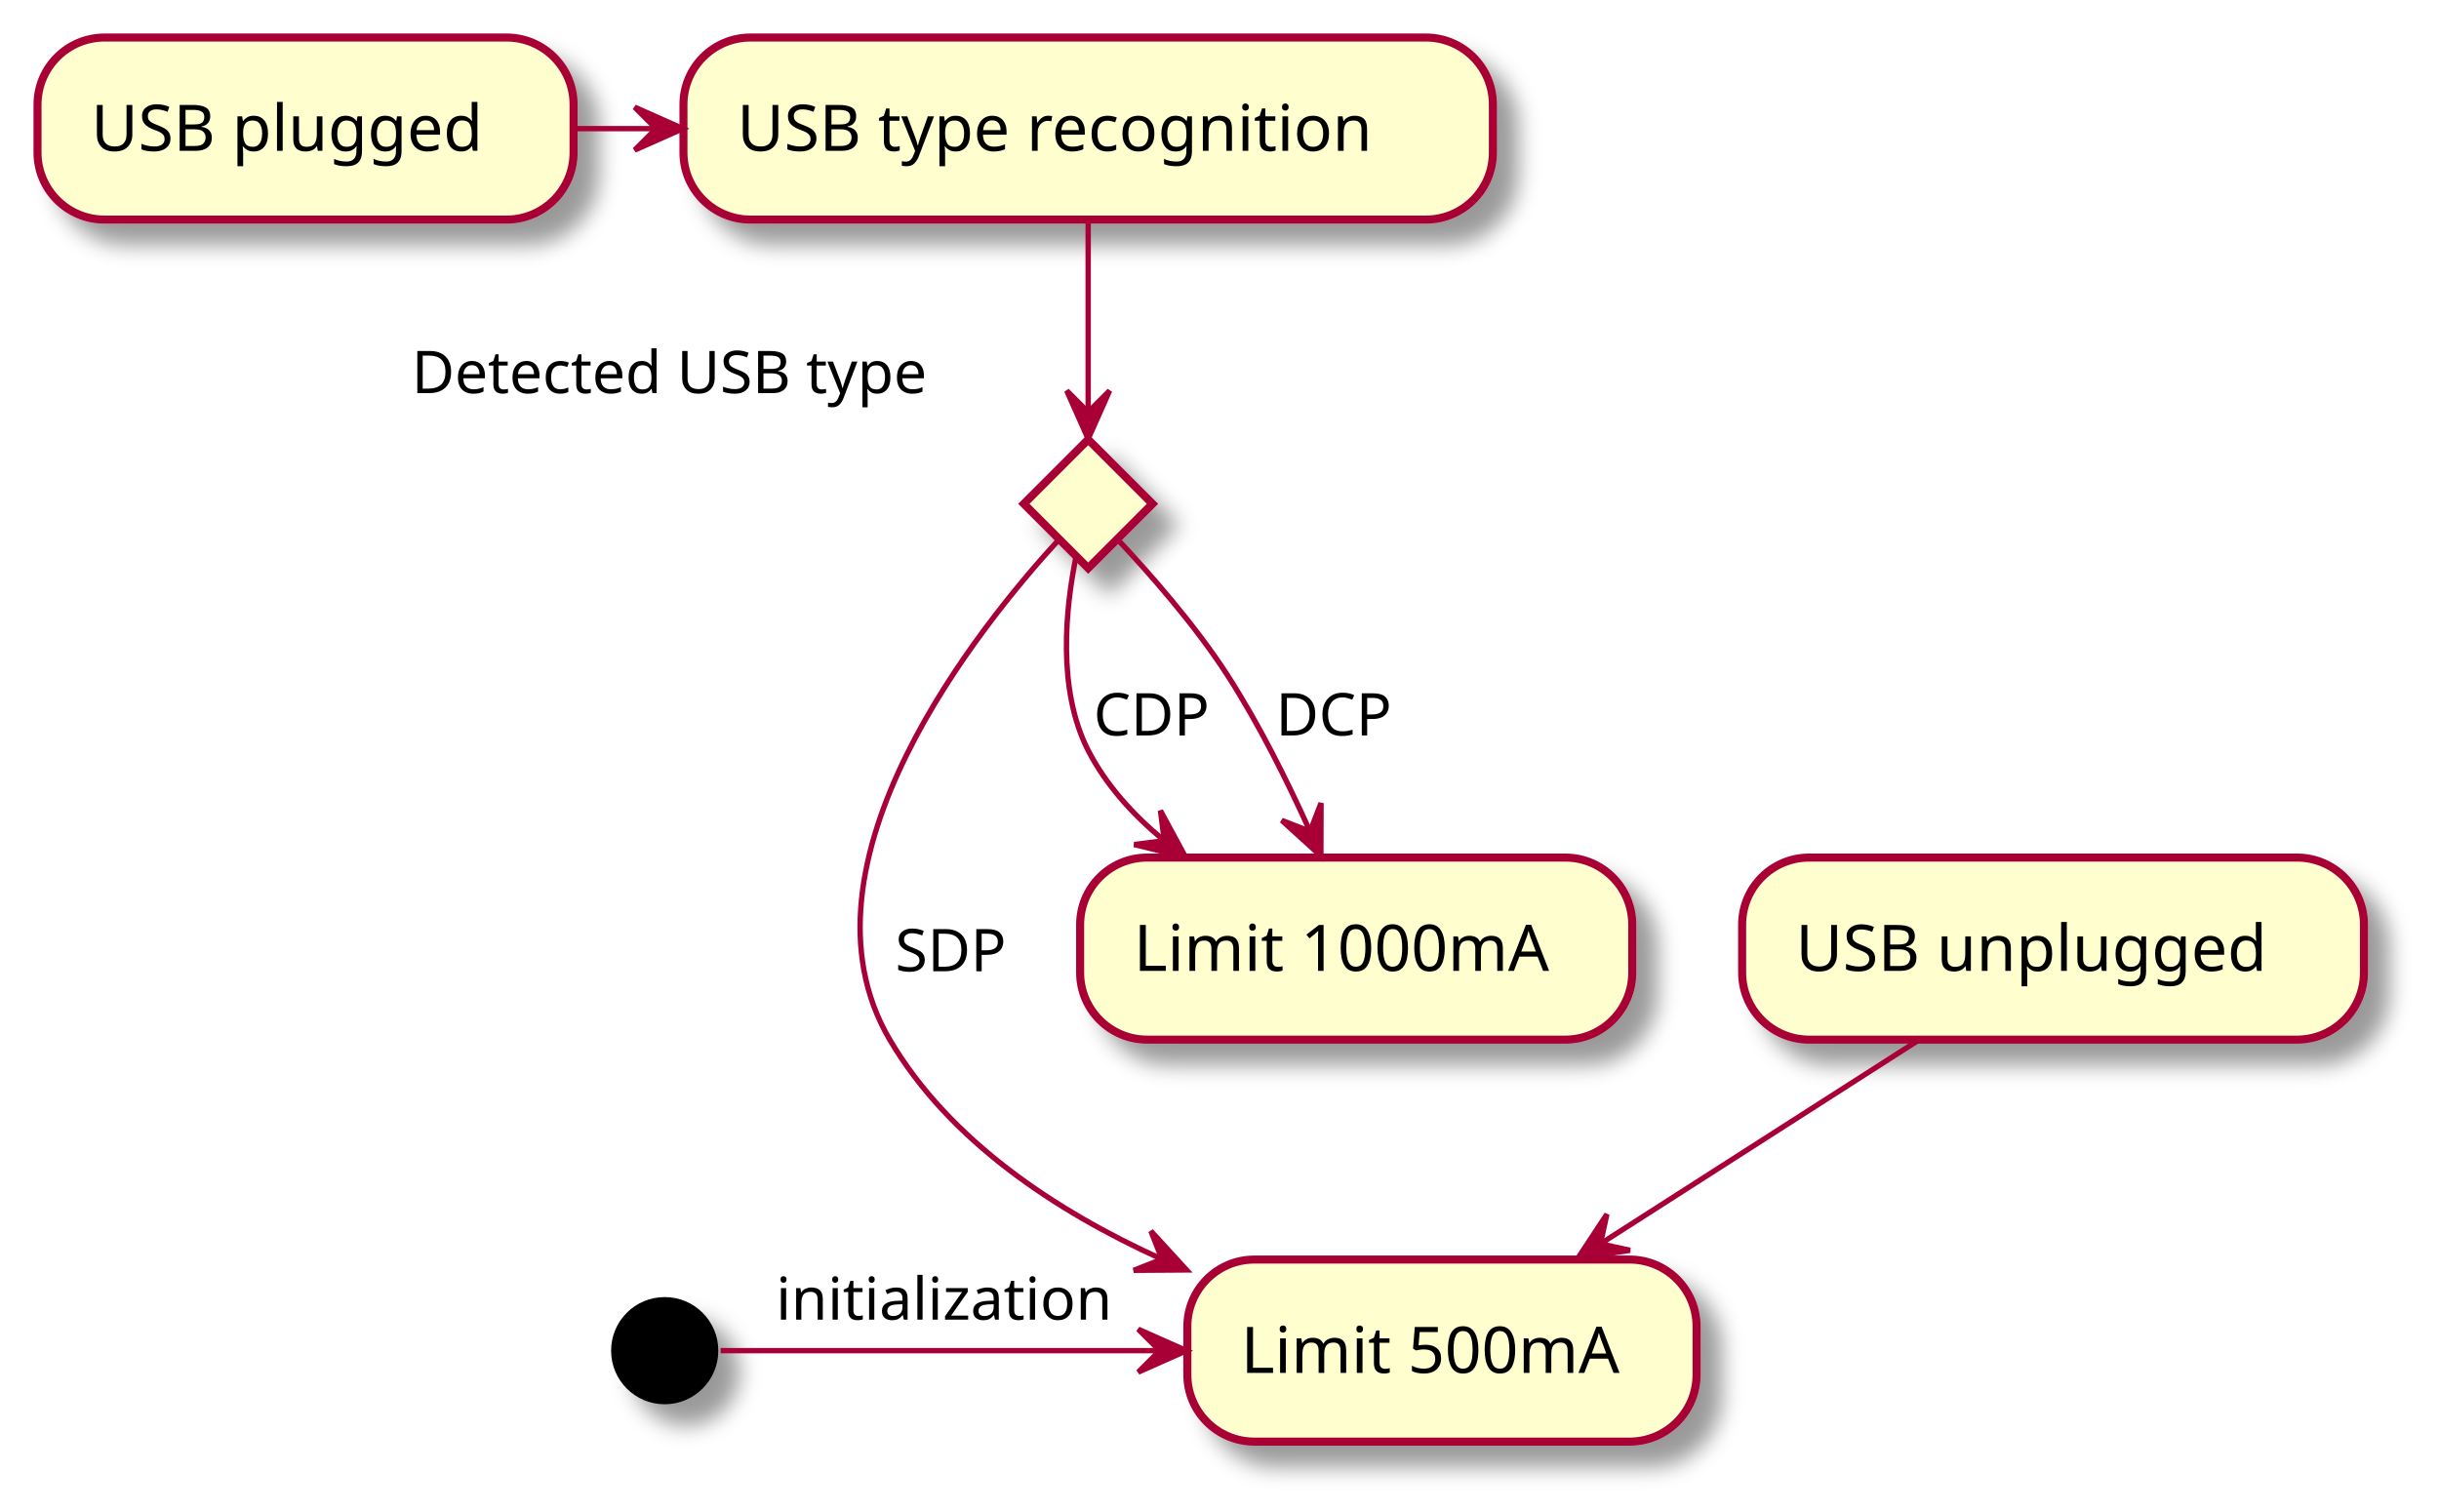
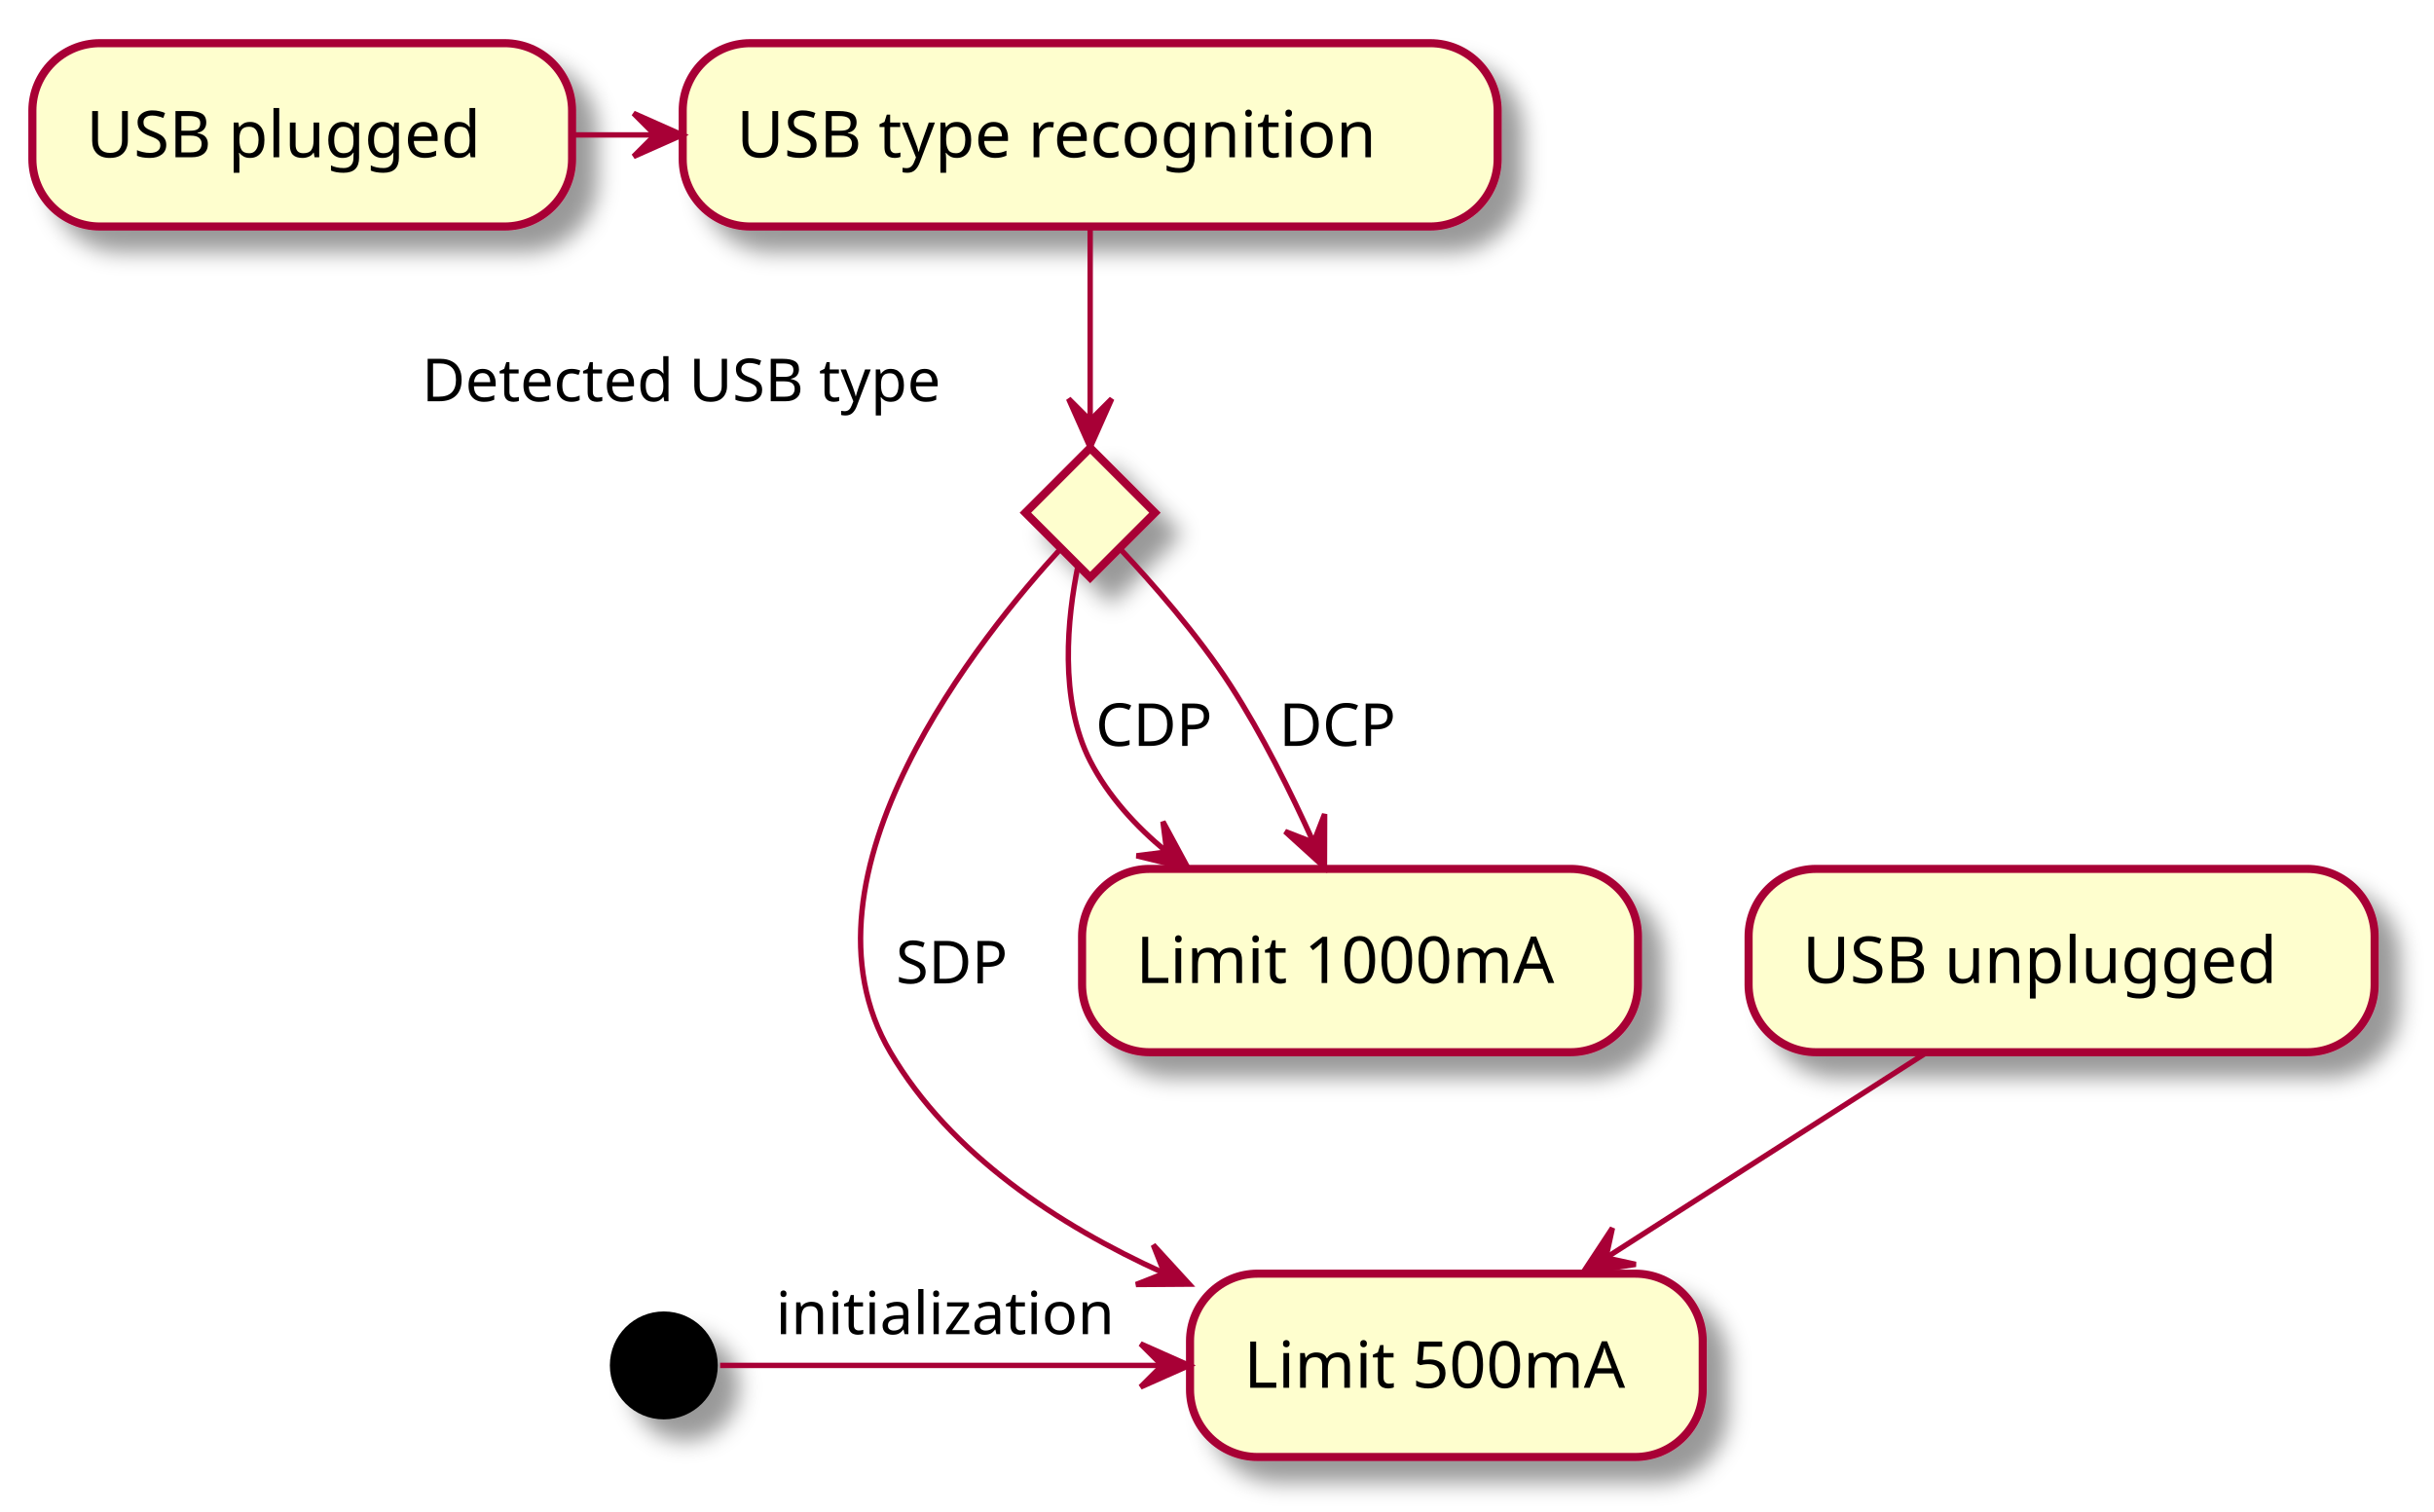
- <svg xmlns="http://www.w3.org/2000/svg" contentScriptType="application/ecmascript" contentStyleType="text/css" height="282px" preserveAspectRatio="none" style="width:455px;height:282px;" version="1.1" viewBox="0 0 455 282" width="455px" zoomAndPan="magnify">
+ <svg xmlns="http://www.w3.org/2000/svg" contentScriptType="application/ecmascript" contentStyleType="text/css" height="280px" preserveAspectRatio="none" style="width:451px;height:280px;background:#F0F0F0;" version="1.1" viewBox="0 0 451 280" width="451px" zoomAndPan="magnify">
  <defs>
-     <filter height="300%" id="f11qz7rz3vrzfa" width="300%" x="-1" y="-1">
+     <filter height="300%" id="f1kxs7oz6ubkcg" width="300%" x="-1" y="-1">
      <feGaussianBlur result="blurOut" stdDeviation="2.0" />
      <feColorMatrix in="blurOut" result="blurOut2" type="matrix" values="0 0 0 0 0 0 0 0 0 0 0 0 0 0 0 0 0 0 .4 0" />
      <feOffset dx="4.0" dy="4.0" in="blurOut2" result="blurOut3" />
      <feBlend in="SourceGraphic" in2="blurOut3" mode="normal" />
    </filter>
  </defs>
  <g>
-     <ellipse cx="124" cy="252" fill="#000000" filter="url(#f11qz7rz3vrzfa)" rx="10" ry="10" style="stroke:none;stroke-width:1.0;" />
-     <rect fill="#FEFECE" filter="url(#f11qz7rz3vrzfa)" height="33.969" rx="12.5" ry="12.5" style="stroke:#A80036;stroke-width:1.5;" width="95" x="221.5" y="235" />
-     <text fill="#000000" font-family="sans-serif" font-size="12" lengthAdjust="spacing" textLength="75" x="231.5" y="256.139">Limit 500mA</text>
-     <rect fill="#FEFECE" filter="url(#f11qz7rz3vrzfa)" height="33.969" rx="12.5" ry="12.5" style="stroke:#A80036;stroke-width:1.5;" width="100" x="7" y="7" />
-     <text fill="#000000" font-family="sans-serif" font-size="12" lengthAdjust="spacing" textLength="80" x="17" y="28.139">USB plugged</text>
-     <rect fill="#FEFECE" filter="url(#f11qz7rz3vrzfa)" height="33.969" rx="12.5" ry="12.5" style="stroke:#A80036;stroke-width:1.5;" width="151" x="127.5" y="7" />
-     <text fill="#000000" font-family="sans-serif" font-size="12" lengthAdjust="spacing" textLength="131" x="137.5" y="28.139">USB type recognition</text>
-     <polygon fill="#FEFECE" filter="url(#f11qz7rz3vrzfa)" points="203,82,215,94,203,106,191,94,203,82" style="stroke:#A80036;stroke-width:1.5;" />
-     <rect fill="#FEFECE" filter="url(#f11qz7rz3vrzfa)" height="33.969" rx="12.5" ry="12.5" style="stroke:#A80036;stroke-width:1.5;" width="103" x="201.5" y="160" />
-     <text fill="#000000" font-family="sans-serif" font-size="12" lengthAdjust="spacing" textLength="83" x="211.5" y="181.139">Limit 1000mA</text>
-     <rect fill="#FEFECE" filter="url(#f11qz7rz3vrzfa)" height="33.969" rx="12.5" ry="12.5" style="stroke:#A80036;stroke-width:1.5;" width="116" x="325" y="160" />
-     <text fill="#000000" font-family="sans-serif" font-size="12" lengthAdjust="spacing" textLength="96" x="335" y="181.139">USB unplugged</text>
-     <path d="M134.43,252 C151.43,252 186.24,252 216.2,252 " fill="none" id="start-to-Limit 500mA" style="stroke:#A80036;stroke-width:1.0;" />
-     <polygon fill="#A80036" points="221.34,252,212.34,248,216.34,252,212.34,256,221.34,252" style="stroke:#A80036;stroke-width:1.0;" />
-     <text fill="#000000" font-family="sans-serif" font-size="11" lengthAdjust="spacing" textLength="66" x="144.75" y="246.21">initialization</text>
-     <path d="M107.19,24 C112.24,24 117.29,24 122.35,24 " fill="none" id="USB plugged-to-USB type recognition" style="stroke:#A80036;stroke-width:1.0;" />
-     <polygon fill="#A80036" points="127.4,24,118.4,20,122.4,24,118.4,28,127.4,24" style="stroke:#A80036;stroke-width:1.0;" />
-     <path d="M203,41.12 C203,51.92 203,66.08 203,76.88 " fill="none" id="USB type recognition-to-#8" style="stroke:#A80036;stroke-width:1.0;" />
-     <polygon fill="#A80036" points="203,81.89,207,72.89,203,76.89,199,72.89,203,81.89" style="stroke:#A80036;stroke-width:1.0;" />
-     <text fill="#000000" font-family="sans-serif" font-size="11" lengthAdjust="spacing" textLength="106" x="76.794" y="73.349">Detected USB type</text>
-     <path d="M197.54,100.67 C183.16,116.32 146.62,161.12 166,194 C177.15,212.91 197.07,225.98 216.44,234.79 " fill="none" id="#8-to-Limit 500mA" style="stroke:#A80036;stroke-width:1.0;" />
-     <polygon fill="#A80036" points="221.35,236.94,214.7,229.676,216.767,234.941,211.501,237.008,221.35,236.94" style="stroke:#A80036;stroke-width:1.0;" />
-     <text fill="#000000" font-family="sans-serif" font-size="11" lengthAdjust="spacing" textLength="23" x="167" y="181.21">SDP</text>
-     <path d="M200.74,103.84 C198.8,113.34 197.16,128.6 203,140 C206.33,146.5 211.44,152.09 217.14,156.8 " fill="none" id="#8-to-Limit 1000mA" style="stroke:#A80036;stroke-width:1.0;" />
-     <polygon fill="#A80036" points="221.16,159.91,216.483,151.242,217.203,156.853,211.592,157.573,221.16,159.91" style="stroke:#A80036;stroke-width:1.0;" />
-     <text fill="#000000" font-family="sans-serif" font-size="11" lengthAdjust="spacing" textLength="23" x="204" y="137.21">CDP</text>
-     <path d="M208.66,100.82 C214.28,106.81 222.91,116.55 229,126 C234.87,135.1 240.21,145.84 244.35,155.04 " fill="none" id="#8-to-Limit 1000mA-1" style="stroke:#A80036;stroke-width:1.0;" />
-     <polygon fill="#A80036" points="246.41,159.69,246.441,149.841,244.394,155.114,239.121,153.067,246.41,159.69" style="stroke:#A80036;stroke-width:1.0;" />
-     <text fill="#000000" font-family="sans-serif" font-size="11" lengthAdjust="spacing" textLength="23" x="238" y="137.21">DCP</text>
-     <path d="M357.98,194.02 C340.58,205.16 317.3,220.07 298.92,231.84 " fill="none" id="USB unplugged-to-Limit 500mA" style="stroke:#A80036;stroke-width:1.0;" />
-     <polygon fill="#A80036" points="294.35,234.76,304.086,233.273,298.56,232.063,299.77,226.537,294.35,234.76" style="stroke:#A80036;stroke-width:1.0;" />
+     <ellipse cx="123" cy="253" fill="#000000" filter="url(#f1kxs7oz6ubkcg)" rx="10" ry="10" style="stroke: none; stroke-width: 1.0;" />
+     <rect fill="#FEFECE" filter="url(#f1kxs7oz6ubkcg)" height="33.969" rx="12.5" ry="12.5" style="stroke: #A80036; stroke-width: 1.5;" width="95" x="220.5" y="236" />
+     <text fill="#000000" font-family="sans-serif" font-size="12" lengthAdjust="spacingAndGlyphs" textLength="75" x="230.5" y="257.139">Limit 500mA</text>
+     <rect fill="#FEFECE" filter="url(#f1kxs7oz6ubkcg)" height="33.969" rx="12.5" ry="12.5" style="stroke: #A80036; stroke-width: 1.5;" width="100" x="6" y="8" />
+     <text fill="#000000" font-family="sans-serif" font-size="12" lengthAdjust="spacingAndGlyphs" textLength="80" x="16" y="29.139">USB plugged</text>
+     <rect fill="#FEFECE" filter="url(#f1kxs7oz6ubkcg)" height="33.969" rx="12.5" ry="12.5" style="stroke: #A80036; stroke-width: 1.5;" width="151" x="126.5" y="8" />
+     <text fill="#000000" font-family="sans-serif" font-size="12" lengthAdjust="spacingAndGlyphs" textLength="131" x="136.5" y="29.139">USB type recognition</text>
+     <polygon fill="#FEFECE" filter="url(#f1kxs7oz6ubkcg)" points="202,83,214,95,202,107,190,95,202,83" style="stroke: #A80036; stroke-width: 1.5;" />
+     <rect fill="#FEFECE" filter="url(#f1kxs7oz6ubkcg)" height="33.969" rx="12.5" ry="12.5" style="stroke: #A80036; stroke-width: 1.5;" width="103" x="200.5" y="161" />
+     <text fill="#000000" font-family="sans-serif" font-size="12" lengthAdjust="spacingAndGlyphs" textLength="83" x="210.5" y="182.139">Limit 1000mA</text>
+     <rect fill="#FEFECE" filter="url(#f1kxs7oz6ubkcg)" height="33.969" rx="12.5" ry="12.5" style="stroke: #A80036; stroke-width: 1.5;" width="116" x="324" y="161" />
+     <text fill="#000000" font-family="sans-serif" font-size="12" lengthAdjust="spacingAndGlyphs" textLength="96" x="334" y="182.139">USB unplugged</text>
+     <path d="M133.43,253 C150.43,253 185.24,253 215.2,253 " fill="none" id="start-&gt;Limit 500mA" style="stroke: #A80036; stroke-width: 1.0;" />
+     <polygon fill="#A80036" points="220.34,253,211.34,249,215.34,253,211.34,257,220.34,253" style="stroke: #A80036; stroke-width: 1.0;" />
+     <text fill="#000000" font-family="sans-serif" font-size="11" lengthAdjust="spacingAndGlyphs" textLength="66" x="143.75" y="247.21">initialization</text>
+     <path d="M106.19,25 C111.24,25 116.29,25 121.35,25 " fill="none" id="USB plugged-&gt;USB type recognition" style="stroke: #A80036; stroke-width: 1.0;" />
+     <polygon fill="#A80036" points="126.4,25,117.4,21,121.4,25,117.4,29,126.4,25" style="stroke: #A80036; stroke-width: 1.0;" />
+     <path d="M202,42.12 C202,52.92 202,67.08 202,77.88 " fill="none" id="USB type recognition-&gt;#8" style="stroke: #A80036; stroke-width: 1.0;" />
+     <polygon fill="#A80036" points="202,82.89,206,73.89,202,77.89,198,73.89,202,82.89" style="stroke: #A80036; stroke-width: 1.0;" />
+     <text fill="#000000" font-family="sans-serif" font-size="11" lengthAdjust="spacingAndGlyphs" textLength="104" x="78.175" y="74.349">Detected USB type</text>
+     <path d="M196.54,101.67 C182.16,117.32 145.62,162.12 165,195 C176.15,213.91 196.07,226.98 215.44,235.79 " fill="none" id="#8-&gt;Limit 500mA" style="stroke: #A80036; stroke-width: 1.0;" />
+     <polygon fill="#A80036" points="220.35,237.94,213.7,230.676,215.767,235.941,210.501,238.008,220.35,237.94" style="stroke: #A80036; stroke-width: 1.0;" />
+     <text fill="#000000" font-family="sans-serif" font-size="11" lengthAdjust="spacingAndGlyphs" textLength="23" x="166" y="182.21">SDP</text>
+     <path d="M199.74,104.84 C197.8,114.34 196.16,129.6 202,141 C205.33,147.5 210.44,153.09 216.14,157.8 " fill="none" id="#8-&gt;Limit 1000mA" style="stroke: #A80036; stroke-width: 1.0;" />
+     <polygon fill="#A80036" points="220.16,160.91,215.483,152.242,216.203,157.853,210.592,158.573,220.16,160.91" style="stroke: #A80036; stroke-width: 1.0;" />
+     <text fill="#000000" font-family="sans-serif" font-size="11" lengthAdjust="spacingAndGlyphs" textLength="23" x="203" y="138.21">CDP</text>
+     <path d="M207.66,101.82 C213.28,107.81 221.91,117.55 228,127 C233.87,136.1 239.21,146.84 243.35,156.04 " fill="none" id="#8-&gt;Limit 1000mA-1" style="stroke: #A80036; stroke-width: 1.0;" />
+     <polygon fill="#A80036" points="245.41,160.69,245.441,150.841,243.394,156.114,238.121,154.067,245.41,160.69" style="stroke: #A80036; stroke-width: 1.0;" />
+     <text fill="#000000" font-family="sans-serif" font-size="11" lengthAdjust="spacingAndGlyphs" textLength="23" x="237" y="138.21">DCP</text>
+     <path d="M356.98,195.02 C339.58,206.16 316.3,221.07 297.92,232.84 " fill="none" id="USB unplugged-&gt;Limit 500mA" style="stroke: #A80036; stroke-width: 1.0;" />
+     <polygon fill="#A80036" points="293.35,235.76,303.086,234.273,297.56,233.063,298.77,227.537,293.35,235.76" style="stroke: #A80036; stroke-width: 1.0;" />
  </g>
</svg>
